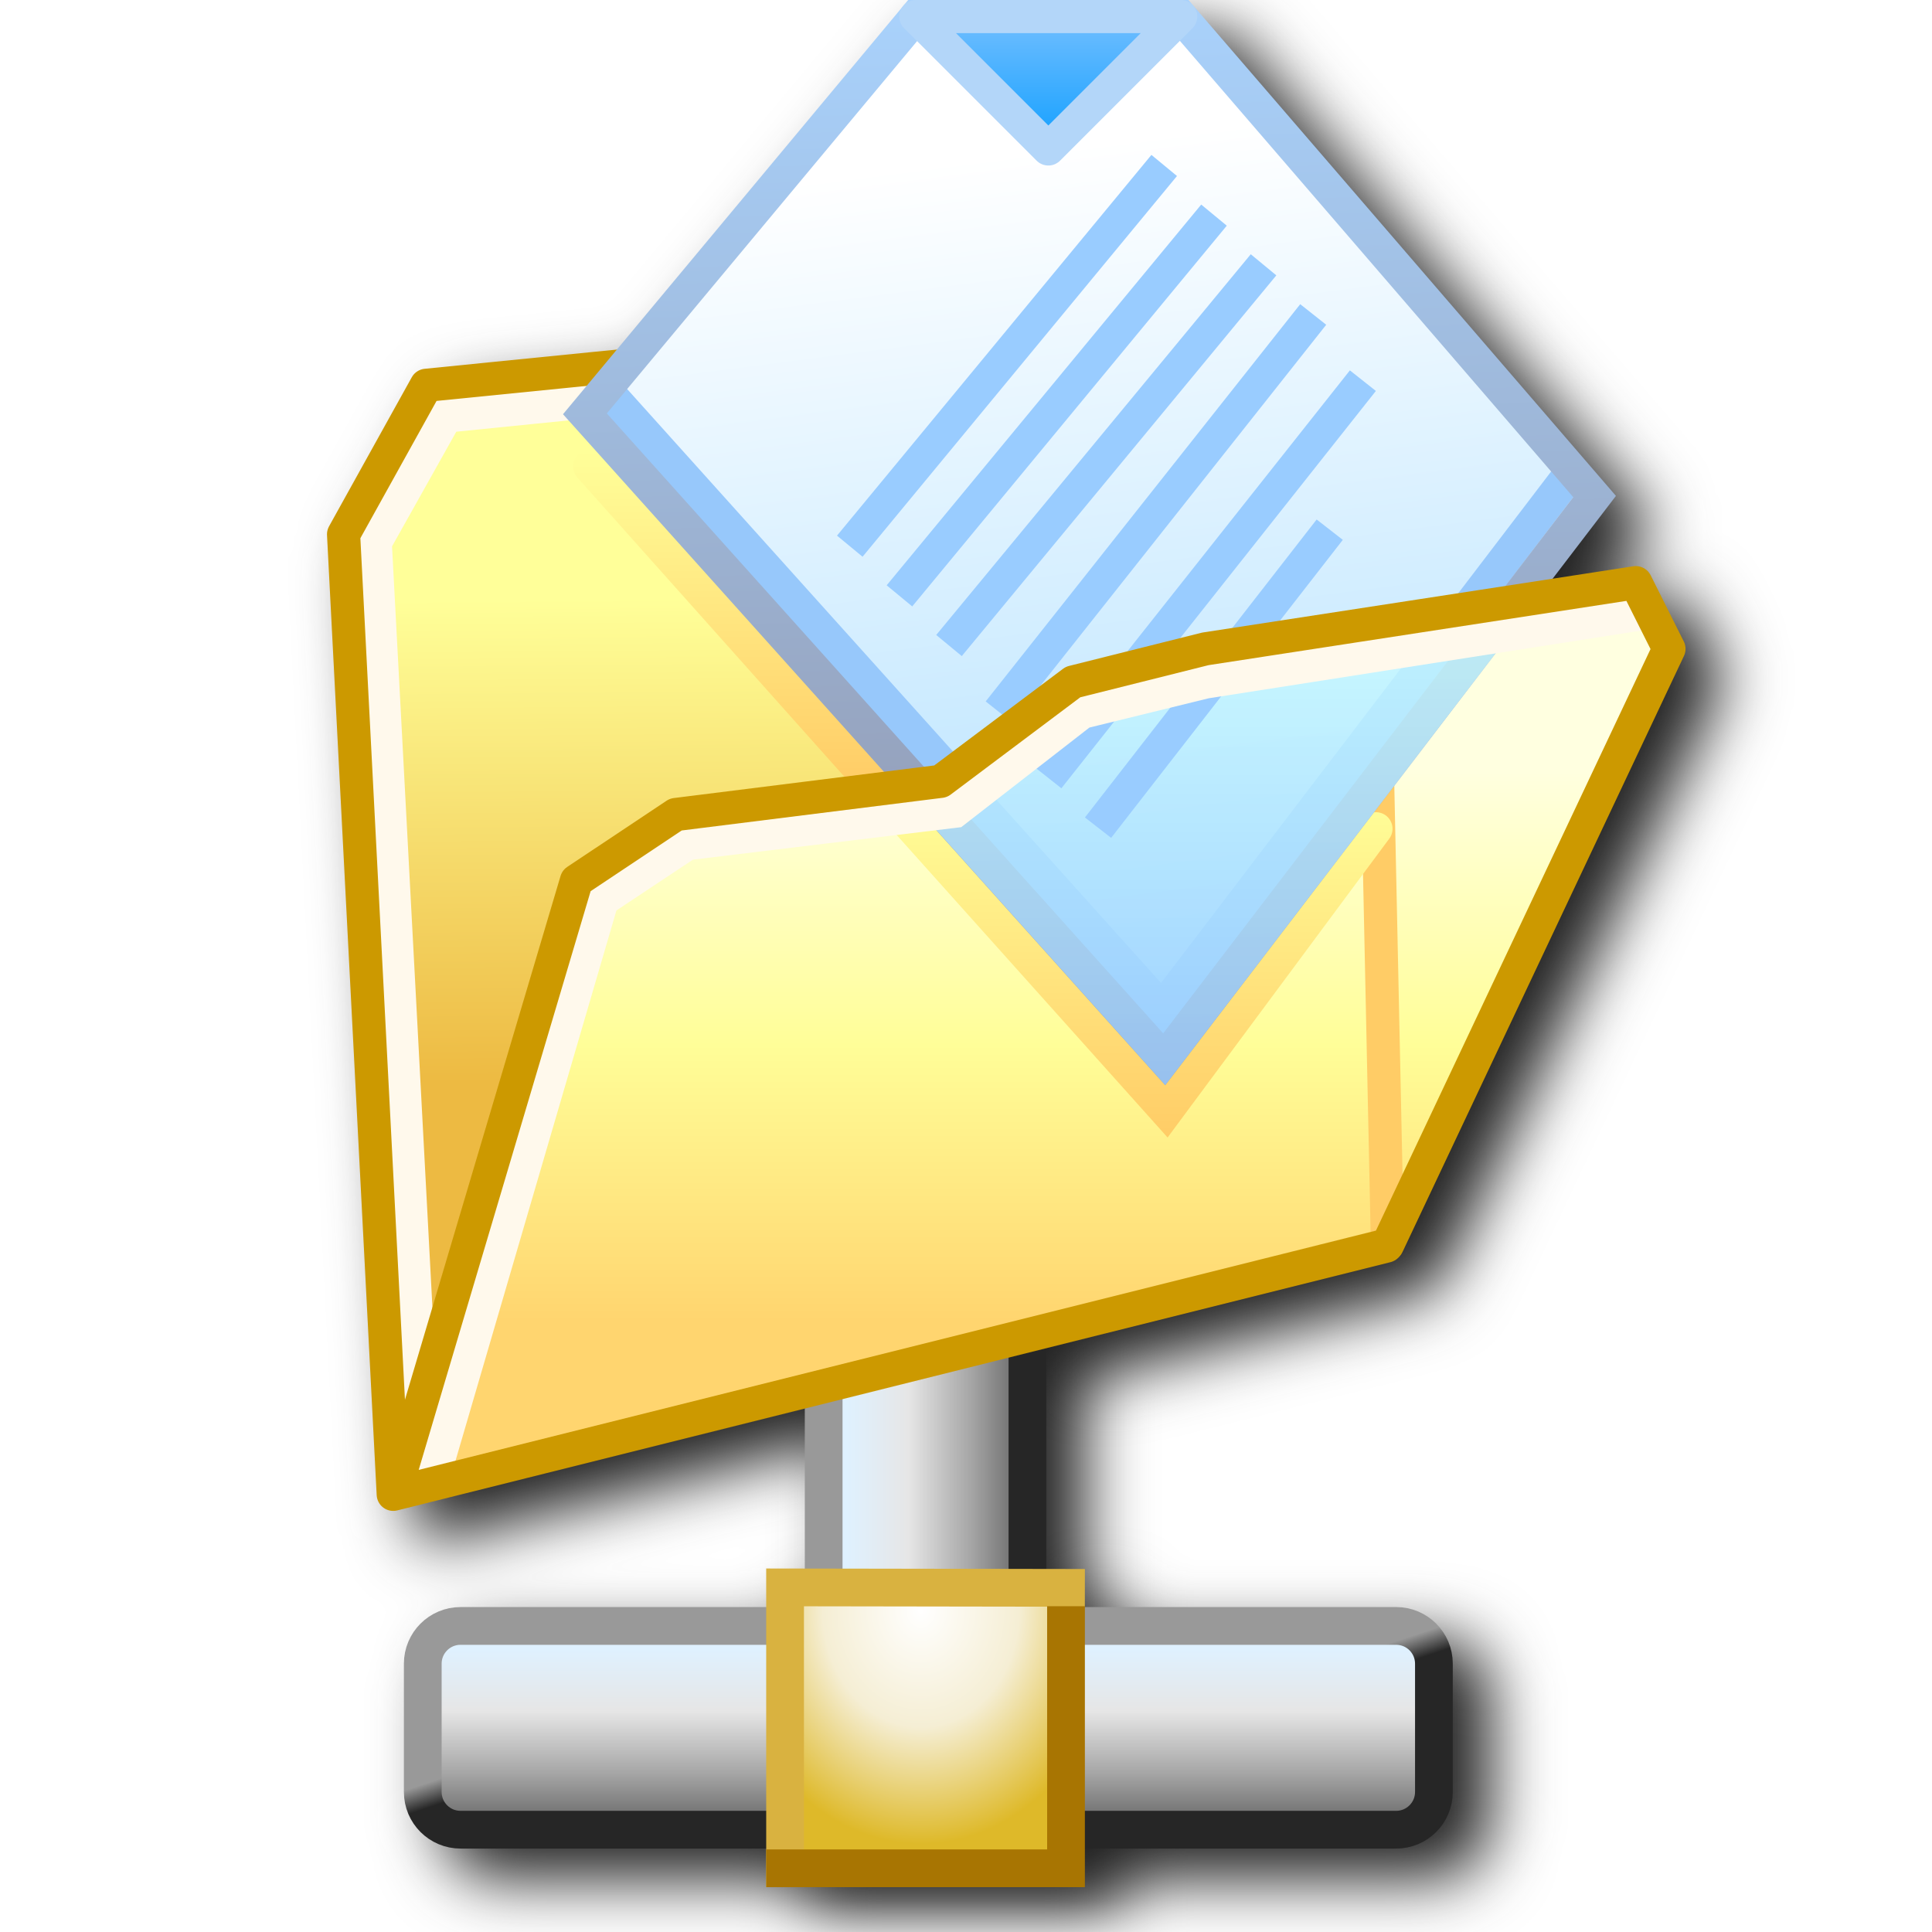
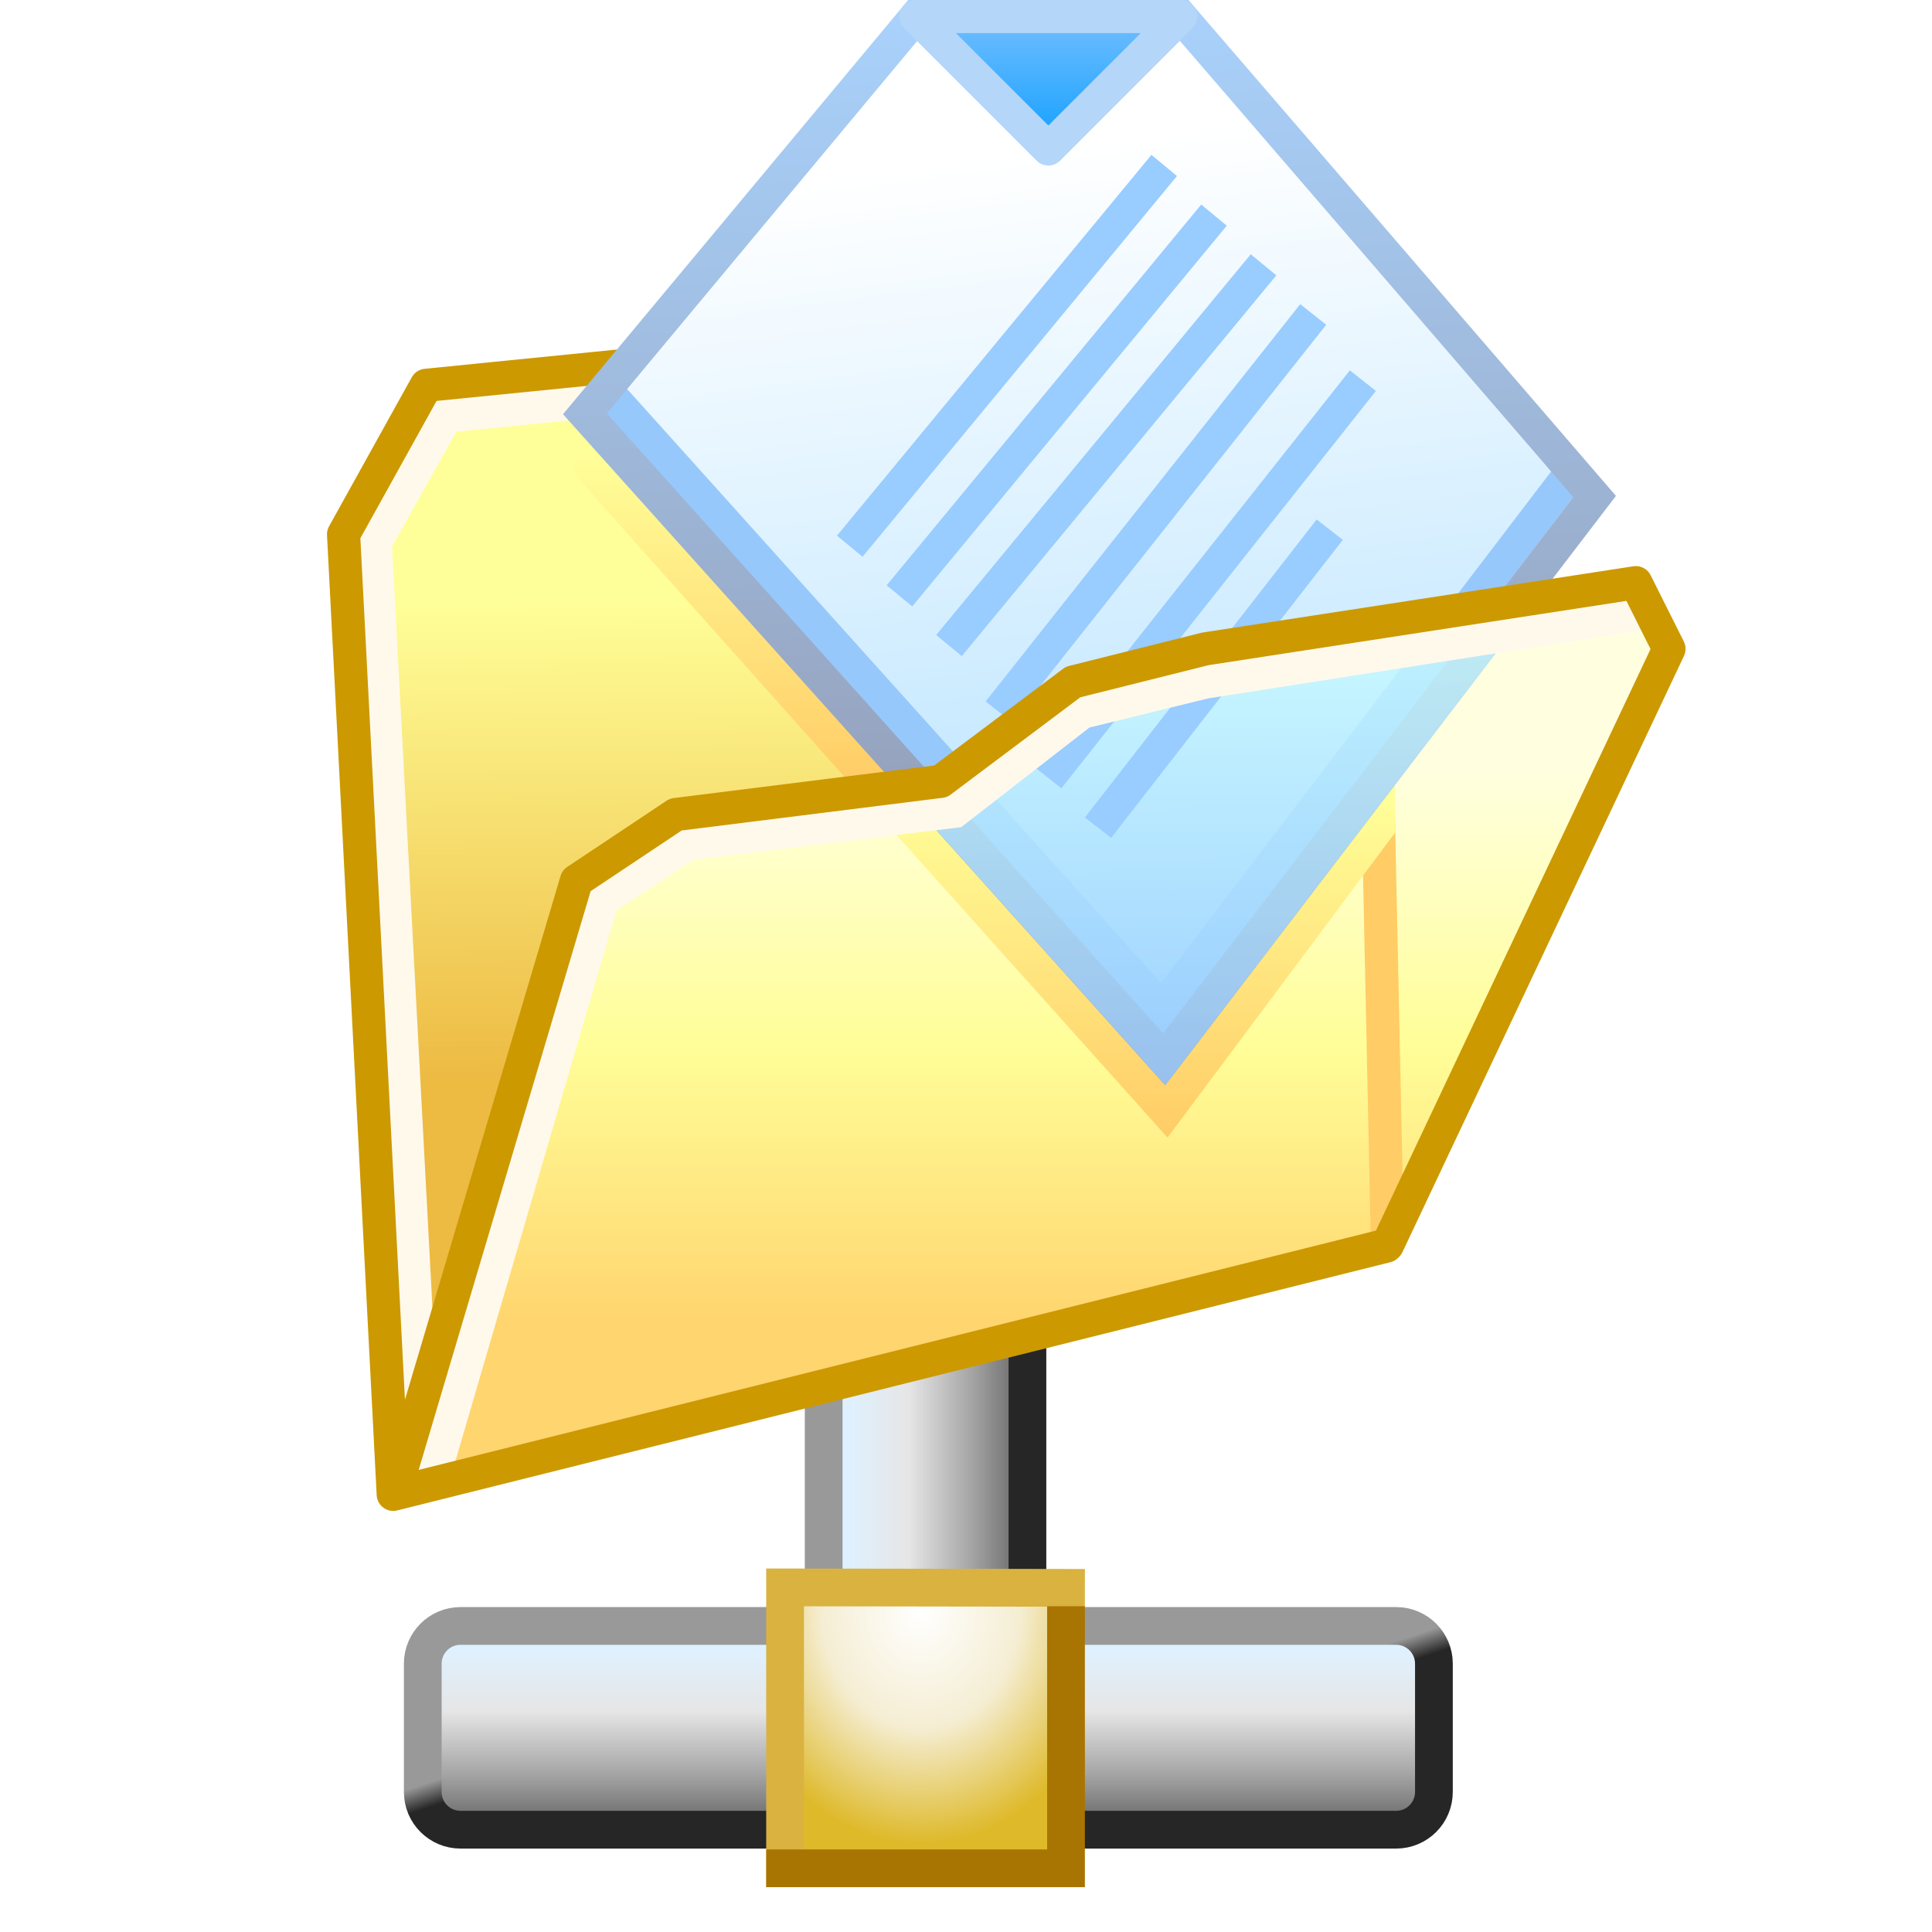
<svg xmlns="http://www.w3.org/2000/svg" xmlns:xlink="http://www.w3.org/1999/xlink" width="256" height="256" viewBox="0 0 256 256" version="1.1" id="svg8">
  <defs id="defs2">
    <linearGradient id="linearGradient1172">
      <stop id="stop1168" offset="0" style="stop-color:#262626;stop-opacity:1" />
      <stop id="stop1170" offset="1" style="stop-color:#999999;stop-opacity:1" />
    </linearGradient>
    <linearGradient y2="2.608" x2="-17.702" y1="6.475" x1="-17.67" gradientTransform="translate(-2.858869,0.1721552)" gradientUnits="userSpaceOnUse" id="linearGradient2474" xlink:href="#linearGradient2067" />
    <linearGradient id="linearGradient2067">
      <stop style="stop-color:#edba42;stop-opacity:1" offset="0" id="stop2063" />
      <stop style="stop-color:#ffff99;stop-opacity:1" offset="1" id="stop2065" />
    </linearGradient>
    <linearGradient y2="2.264" x2="17.551" y1="4.941" x1="17.551" gradientTransform="translate(0.3101387,1.33219)" gradientUnits="userSpaceOnUse" id="linearGradient998" xlink:href="#linearGradient1638" />
    <linearGradient id="linearGradient1638">
      <stop style="stop-color:#ffcc66;stop-opacity:1" offset="0" id="stop1634" />
      <stop style="stop-color:#ffff99;stop-opacity:1" offset="1" id="stop1636" />
    </linearGradient>
    <linearGradient y2="4.785" x2="-8.979" y1="9.211" x1="-8.979" gradientTransform="translate(27.38924,1.350434)" gradientUnits="userSpaceOnUse" id="linearGradient2476" xlink:href="#linearGradient2059" />
    <linearGradient id="linearGradient2059">
      <stop id="stop2055" offset="0" style="stop-color:#ffd56f;stop-opacity:1" />
      <stop style="stop-color:#fffe98;stop-opacity:1" offset="0.5" id="stop2100" />
      <stop id="stop2057" offset="1" style="stop-color:#ffffe0;stop-opacity:1" />
    </linearGradient>
    <linearGradient gradientTransform="translate(0.3101387,1.33219)" xlink:href="#linearGradient1638" id="linearGradient1640" x1="19.844" y1="7.759" x2="19.844" y2="5.015" gradientUnits="userSpaceOnUse" />
-     <linearGradient gradientUnits="userSpaceOnUse" y2="1.455" x2="-12.171" y1="8.599" x1="-11.245" id="linearGradient1404-6" xlink:href="#linearGradient1402" />
    <linearGradient id="linearGradient1402">
      <stop style="stop-color:#abdeff;stop-opacity:1" offset="0" id="stop1398" />
      <stop style="stop-color:#ffffff;stop-opacity:1" offset="1" id="stop1400" />
    </linearGradient>
-     <linearGradient gradientUnits="userSpaceOnUse" y2="0.265" x2="-11.509" y1="8.467" x1="-11.245" id="linearGradient1428-5" xlink:href="#linearGradient1426" />
    <linearGradient id="linearGradient1426">
      <stop style="stop-color:#8f93a9;stop-opacity:1" offset="0" id="stop1422" />
      <stop style="stop-color:#a9d2fc;stop-opacity:1" offset="1" id="stop1424" />
    </linearGradient>
-     <linearGradient gradientUnits="userSpaceOnUse" y2="0.265" x2="-12.171" y1="1.323" x1="-12.171" id="linearGradient1420-6" xlink:href="#linearGradient1418" />
    <linearGradient id="linearGradient1418">
      <stop style="stop-color:#1da3ff;stop-opacity:1" offset="0" id="stop1414" />
      <stop style="stop-color:#7dc2ff;stop-opacity:1" offset="1" id="stop1416" />
    </linearGradient>
    <linearGradient gradientTransform="matrix(0.2645833,0,0,0.2645833,12.56771,0)" gradientUnits="userSpaceOnUse" y2="18.072" x2="28.805" y1="32.783" x1="28.805" id="linearGradient895" xlink:href="#linearGradient893" />
    <linearGradient id="linearGradient893">
      <stop id="stop889" offset="0" style="stop-color:#99ccff;stop-opacity:1" />
      <stop id="stop891" offset="1" style="stop-color:#ccffff;stop-opacity:1" />
    </linearGradient>
    <linearGradient id="linearGradient1070">
      <stop style="stop-color:#737373;stop-opacity:1" offset="0" id="stop1066" />
      <stop id="stop1072" offset="0.25" style="stop-color:#a6a6a6;stop-opacity:1" />
      <stop style="stop-color:#e6e6e6;stop-opacity:1" offset="0.625" id="stop1074" />
      <stop style="stop-color:#dff1ff;stop-opacity:1" offset="1" id="stop1068" />
    </linearGradient>
    <linearGradient id="linearGradient1471">
      <stop id="stop1467" offset="0" style="stop-color:#ffffff;stop-opacity:1" />
      <stop style="stop-color:#f5eed4;stop-opacity:1" offset="0.5" id="stop1156" />
      <stop id="stop1469" offset="1" style="stop-color:#deb929;stop-opacity:1" />
    </linearGradient>
    <radialGradient gradientTransform="matrix(-5.2785903e-8,1.665626,-1.396977,-2.3244629e-8,-23.11863,82.29756)" gradientUnits="userSpaceOnUse" r="3.506" fy="13.196" fx="-41.572" cy="13.196" cx="-41.572" id="radialGradient1154" xlink:href="#linearGradient1471" />
    <linearGradient gradientTransform="translate(92.35356,-94.29166)" gradientUnits="userSpaceOnUse" y2="219" x2="98.568" y1="241" x1="98.568" id="linearGradient1166" xlink:href="#linearGradient1070" />
    <linearGradient gradientTransform="translate(148.3536,-134.2917)" gradientUnits="userSpaceOnUse" y2="266" x2="45.568" y1="269" x1="46.568" id="linearGradient1174" xlink:href="#linearGradient1172" />
    <linearGradient xlink:href="#linearGradient1070" id="linearGradient1166-3" x1="98.568" y1="241" x2="98.568" y2="219" gradientUnits="userSpaceOnUse" gradientTransform="translate(0.0197279,-0.5548523)" />
    <linearGradient gradientTransform="translate(56.01973,-40.55485)" xlink:href="#linearGradient1172" id="linearGradient1174-5" x1="46.568" y1="269" x2="45.568" y2="266" gradientUnits="userSpaceOnUse" />
    <linearGradient xlink:href="#linearGradient1070" id="linearGradient1166-1" x1="98.568" y1="241" x2="98.568" y2="219" gradientUnits="userSpaceOnUse" gradientTransform="translate(72,-0.5548656)" />
    <linearGradient gradientTransform="translate(128,-40.55487)" xlink:href="#linearGradient1172" id="linearGradient1174-3" x1="46.568" y1="269" x2="45.568" y2="266" gradientUnits="userSpaceOnUse" />
-     <filter height="1.083" y="-0.041" width="1.115" x="-0.057" id="filter1770" style="color-interpolation-filters:sRGB">
-       <feGaussianBlur id="feGaussianBlur1772" stdDeviation="4.301" />
-     </filter>
+     <linearGradient gradientUnits="userSpaceOnUse" y2="1.455" x2="-12.171" y1="8.599" x1="-11.245" id="linearGradient1404-6-8" xlink:href="#linearGradient1402" />
+     <linearGradient gradientUnits="userSpaceOnUse" y2="0.265" x2="-11.509" y1="8.467" x1="-11.245" id="linearGradient1428-5-4" xlink:href="#linearGradient1426" />
+     <linearGradient gradientUnits="userSpaceOnUse" y2="0.265" x2="-12.171" y1="1.323" x1="-12.171" id="linearGradient1420-6-5" xlink:href="#linearGradient1418" />
  </defs>
  <g id="layer1" transform="translate(-12.56771)">
-     <path d="M 137.907,4 137.29,4.742 a 2.193,2.193 0 0 0 -0.006,0.006 2.193,2.193 0 0 0 -0.066,0.08 L 99.315,50.308 73.831,52.857 a 2.193,2.193 0 0 0 -1.699,1.119 L 61.165,73.715 a 2.193,2.193 0 0 0 -0.273,1.178 l 6.58,127.207 a 2.193,2.193 0 0 0 2.723,2.014 l 54.014,-13.502 v 21.229 l -5.115,-0.008 v 5.113 H 78.587 c -4.112,0 -7.5,3.388 -7.5,7.5 v 17 c 0,4.112 3.388,7.5 7.5,7.5 h 40.506 v 0.113 2.5 2.5 h 5 37.225 v -5.113 h 41.25 c 4.112,0 7.5,-3.388 7.5,-7.5 v -17 c 0,-4.112 -3.388,-7.5 -7.5,-7.5 h -41.25 v -0.109 h -0.004 l 0.008,-4.936 -2.5,-0.004 -2.613,-0.004 v -29.281 l 45.58,-11.395 a 2.193,2.193 0 0 0 0.982,-0.543 2.193,2.193 0 0 0 0.629,-0.789 l 37.285,-78.957 a 2.193,2.193 0 0 0 -0.021,-1.916 l -4.387,-8.773 a 2.193,2.193 0 0 0 -2.023,-1.211 2.193,2.193 0 0 0 -0.271,0.023 l -10.699,1.646 8.398,-10.984 -55.965,-64.918 a 2.193,2.193 0 0 0 -0.082,-0.094 l -0.604,-0.701 z" style="color:#000000;font-style:normal;font-variant:normal;font-weight:normal;font-stretch:normal;font-size:medium;line-height:normal;font-family:sans-serif;font-variant-ligatures:normal;font-variant-position:normal;font-variant-caps:normal;font-variant-numeric:normal;font-variant-alternates:normal;font-variant-east-asian:normal;font-feature-settings:normal;font-variation-settings:normal;text-indent:0;text-align:start;text-decoration:none;text-decoration-line:none;text-decoration-style:solid;text-decoration-color:#000000;letter-spacing:normal;word-spacing:normal;text-transform:none;writing-mode:lr-tb;direction:ltr;text-orientation:mixed;dominant-baseline:auto;baseline-shift:baseline;text-anchor:start;white-space:normal;shape-padding:0;shape-margin:0;inline-size:0;clip-rule:nonzero;display:inline;overflow:visible;visibility:visible;isolation:auto;mix-blend-mode:normal;color-interpolation:sRGB;color-interpolation-filters:linearRGB;solid-color:#000000;solid-opacity:1;vector-effect:none;fill:#212121;fill-opacity:1;fill-rule:evenodd;stroke:none;stroke-width:5;stroke-linecap:round;stroke-linejoin:round;stroke-miterlimit:4;stroke-dasharray:none;stroke-dashoffset:0;stroke-opacity:1;filter:url(#filter1770);color-rendering:auto;image-rendering:auto;shape-rendering:auto;text-rendering:auto;enable-background:accumulate;stop-color:#000000" id="path1663" />
    <g id="g1265">
      <rect ry="5" rx="5" y="215.445" x="68.587" height="27" width="62" id="rect1158-9" style="fill:url(#linearGradient1166-3);fill-opacity:1;fill-rule:evenodd;stroke:url(#linearGradient1174-5);stroke-width:5;stroke-linecap:round;stroke-linejoin:round;stroke-miterlimit:4;stroke-dasharray:none" />
      <rect ry="5" rx="5" y="215.445" x="140.568" height="27" width="62" id="rect1158-6" style="fill:url(#linearGradient1166-1);fill-opacity:1;fill-rule:evenodd;stroke:url(#linearGradient1174-3);stroke-width:5;stroke-linecap:round;stroke-linejoin:round;stroke-miterlimit:4;stroke-dasharray:none" />
      <rect style="fill:url(#linearGradient1166);fill-opacity:1;fill-rule:evenodd;stroke:url(#linearGradient1174);stroke-width:5;stroke-linecap:round;stroke-linejoin:round;stroke-miterlimit:4;stroke-dasharray:none" id="rect1158" width="62" height="27" x="160.921" y="121.708" rx="5" ry="5" transform="matrix(0,1,1,0,0,0)" />
      <g id="g1701" transform="matrix(5.308915,0,0,5.308915,355.1972,144.035)">
        <rect y="12.489" x="-44.944" height="7.011" width="7.011" id="rect1443" style="fill:url(#radialGradient1154);fill-opacity:1;stroke:none;stroke-linecap:round;stroke-linejoin:miter;stroke-opacity:1" />
        <path d="M -44.944,19.5 V 12.489 L -37.932,12.5" style="fill:none;fill-opacity:1;stroke:#d9b240;stroke-width:0.942;stroke-linecap:square;stroke-linejoin:miter;stroke-miterlimit:4;stroke-dasharray:none;stroke-opacity:1" id="rect1693" />
        <path id="path1696" style="fill:none;fill-opacity:1;stroke:#a87502;stroke-width:0.942;stroke-linecap:square;stroke-linejoin:miter;stroke-miterlimit:4;stroke-dasharray:none;stroke-opacity:1" d="M -37.932,13.43 V 19.5 h -7.011" />
      </g>
    </g>
-     <g transform="matrix(16.57866,0,0,16.57866,-167.7375,-6.9630068e-8)" id="g1024">
-       <g id="g1722-8-6" transform="translate(38.57276,1.980503)">
-         <path id="path1612-5-2" d="m -17.014,1.363 -3.836,0.529 -0.794,-1.058 -2.646,0.265 -0.661,1.191 0.397,7.673 7.938,-1.984 -0.132,-6.35 z" style="fill:url(#linearGradient2474);fill-opacity:1;stroke:none;stroke-width:0.265;stroke-linecap:butt;stroke-linejoin:round;stroke-miterlimit:4;stroke-dasharray:none;stroke-opacity:1" />
-         <path id="path1624-0-9" d="m -16.854,1.605 -4.097,0.546 -0.809,-1.045 -2.372,0.239 -0.566,1.01 0.387,7.292" style="fill:none;stroke:#fff9ec;stroke-width:0.265;stroke-linecap:round;stroke-linejoin:miter;stroke-miterlimit:4;stroke-dasharray:none;stroke-opacity:1" />
-         <path style="fill:none;fill-opacity:1;stroke:#cc9900;stroke-width:0.265;stroke-linecap:butt;stroke-linejoin:round;stroke-miterlimit:4;stroke-dasharray:none;stroke-opacity:1" d="m -17.014,1.363 -3.836,0.529 -0.794,-1.058 -2.646,0.265 -0.661,1.191 0.397,7.673 7.938,-1.984 -0.132,-6.35 z" id="path1717-6-9" />
+     <g id="g1024-8" transform="matrix(16.5787,0,0,16.5787,-167.7386,-6.9630232e-8)">
+       <g id="g1722-8-6-7" transform="translate(38.57276,1.980503)">
+         <path id="path1612-5-2-9" d="m -17.014,1.363 -3.836,0.529 -0.794,-1.058 -2.646,0.265 -0.661,1.191 0.397,7.673 7.938,-1.984 -0.132,-6.35 z" style="fill:url(#linearGradient2474);fill-opacity:1;stroke:none;stroke-width:0.265;stroke-linecap:butt;stroke-linejoin:round;stroke-miterlimit:4;stroke-dasharray:none;stroke-opacity:1" />
+         <path id="path1624-0-9-2" d="m -16.854,1.605 -4.097,0.546 -0.809,-1.045 -2.372,0.239 -0.566,1.01 0.387,7.292" style="fill:none;stroke:#fff9ec;stroke-width:0.265;stroke-linecap:round;stroke-linejoin:miter;stroke-miterlimit:4;stroke-dasharray:none;stroke-opacity:1" />
+         <path style="fill:none;fill-opacity:1;stroke:#cc9900;stroke-width:0.265;stroke-linecap:butt;stroke-linejoin:round;stroke-miterlimit:4;stroke-dasharray:none;stroke-opacity:1" d="m -17.014,1.363 -3.836,0.529 -0.794,-1.058 -2.646,0.265 -0.661,1.191 0.397,7.673 7.938,-1.984 -0.132,-6.35 z" id="path1717-6-9-0" />
      </g>
-       <path id="path1632" d="m 15.589,3.728 2.272,2.546" style="fill:none;stroke:url(#linearGradient998);stroke-width:0.265;stroke-linecap:round;stroke-linejoin:miter;stroke-miterlimit:4;stroke-dasharray:none;stroke-opacity:1" />
-       <path id="path2053-8" d="m 15.483,7.039 0.794,-0.529 2.117,-0.265 1.058,-0.794 1.058,-0.265 3.44,-0.529 0.265,0.529 -2.249,4.763 -7.937,1.984 z" style="fill:url(#linearGradient2476);fill-opacity:1;stroke:none;stroke-width:0.265;stroke-linecap:butt;stroke-linejoin:round;stroke-miterlimit:4;stroke-dasharray:none;stroke-opacity:1" />
-       <path id="path2078-1" d="m 21.865,5.23 0.1,4.719" style="fill:none;fill-opacity:1;stroke:#ffcc66;stroke-width:0.265px;stroke-linecap:butt;stroke-linejoin:miter;stroke-opacity:1" />
-       <path style="fill:none;stroke:url(#linearGradient1640);stroke-width:0.265;stroke-linecap:round;stroke-linejoin:miter;stroke-miterlimit:4;stroke-dasharray:none;stroke-opacity:1" d="m 18.046,6.479 2.152,2.403 1.675,-2.258" id="path996" />
-       <g style="display:inline" transform="translate(31.42562,-0.2645835)" id="g1440-9">
-         <path style="fill:url(#linearGradient1404-6);fill-opacity:1;stroke:none;stroke-width:0.265px;stroke-linecap:butt;stroke-linejoin:miter;stroke-opacity:1" d="M -11.245,8.731 -15.875,3.572 l 2.646,-3.175 h 2.117 l 3.307,3.836 z" id="path1396-3" />
-         <path id="path1394-7" d="M -15.702,3.389 -11.262,8.328 -7.937,3.969" style="fill:none;stroke:#97c8fb;stroke-width:0.265px;stroke-linecap:butt;stroke-linejoin:miter;stroke-opacity:1" />
-         <path id="path1376-4" d="M -11.245,8.731 -15.875,3.572 l 2.646,-3.175 h 2.117 l 3.307,3.836 z" style="fill:none;stroke:url(#linearGradient1428-5);stroke-width:0.265px;stroke-linecap:butt;stroke-linejoin:miter;stroke-opacity:1" />
-         <path id="path1380-5" d="m -13.229,0.397 1.058,1.058 1.058,-1.058 h -2.117" style="fill:url(#linearGradient1420-6);fill-opacity:1;stroke:#b3d6f9;stroke-width:0.265;stroke-linecap:round;stroke-linejoin:round;stroke-miterlimit:4;stroke-dasharray:none;stroke-opacity:1" />
-         <path id="path1382-2" d="M -13.758,4.63 -11.245,1.587" style="fill:none;stroke:#99ccff;stroke-width:0.265px;stroke-linecap:butt;stroke-linejoin:miter;stroke-opacity:1" />
-         <path id="path1384-5" d="m -13.361,5.027 2.514,-3.043" style="fill:none;stroke:#99ccff;stroke-width:0.265px;stroke-linecap:butt;stroke-linejoin:miter;stroke-opacity:1" />
-         <path id="path1386-4" d="m -12.965,5.424 2.514,-3.043" style="fill:none;stroke:#99ccff;stroke-width:0.265px;stroke-linecap:butt;stroke-linejoin:miter;stroke-opacity:1" />
-         <path id="path1388-7" d="m -10.054,2.778 -2.514,3.175" style="fill:none;stroke:#99ccff;stroke-width:0.265px;stroke-linecap:butt;stroke-linejoin:miter;stroke-opacity:1" />
-         <path id="path1390-4" d="m -9.657,3.307 -2.514,3.175" style="fill:none;stroke:#99ccff;stroke-width:0.265px;stroke-linecap:butt;stroke-linejoin:miter;stroke-opacity:1" />
-         <path id="path1392-4" d="m -11.774,6.879 1.852,-2.381" style="fill:none;stroke:#99ccff;stroke-width:0.265px;stroke-linecap:butt;stroke-linejoin:miter;stroke-opacity:1" />
+       <path id="path1632-2" d="m 15.589,3.728 2.272,2.546" style="fill:none;stroke:url(#linearGradient998);stroke-width:0.265;stroke-linecap:round;stroke-linejoin:miter;stroke-miterlimit:4;stroke-dasharray:none;stroke-opacity:1" />
+       <path id="path2053-8-3" d="m 15.483,7.039 0.794,-0.529 2.117,-0.265 1.058,-0.794 1.058,-0.265 3.44,-0.529 0.265,0.529 -2.249,4.763 -7.937,1.984 z" style="fill:url(#linearGradient2476);fill-opacity:1;stroke:none;stroke-width:0.265;stroke-linecap:butt;stroke-linejoin:round;stroke-miterlimit:4;stroke-dasharray:none;stroke-opacity:1" />
+       <path id="path2078-1-7" d="m 21.865,5.23 0.1,4.719" style="fill:none;fill-opacity:1;stroke:#ffcc66;stroke-width:0.265px;stroke-linecap:butt;stroke-linejoin:miter;stroke-opacity:1" />
+       <path style="color:#000000;fill:url(#linearGradient1640);stroke-linecap:round;-inkscape-stroke:none" d="m 18.053,6.348 c -0.035,-0.002 -0.069,0.01 -0.096,0.033 -0.055,0.049 -0.059,0.133 -0.01,0.188 l 2.26,2.523 1.822,-2.441 -0.011,-0.606 c 0,0 -0.207,0.442 -0.25,0.501 L 20.189,8.672 18.145,6.391 c -0.024,-0.026 -0.057,-0.041 -0.092,-0.043 z" id="path996-5" />
+       <g style="display:inline" transform="translate(31.42562,-0.2645835)" id="g1440-9-9">
+         <path style="fill:url(#linearGradient1404-6-8);fill-opacity:1;stroke:none;stroke-width:0.265px;stroke-linecap:butt;stroke-linejoin:miter;stroke-opacity:1" d="M -11.245,8.731 -15.875,3.572 l 2.646,-3.175 h 2.117 l 3.307,3.836 z" id="path1396-3-2" />
+         <path id="path1394-7-2" d="M -15.702,3.389 -11.262,8.328 -7.937,3.969" style="fill:none;stroke:#97c8fb;stroke-width:0.265px;stroke-linecap:butt;stroke-linejoin:miter;stroke-opacity:1" />
+         <path id="path1376-4-8" d="M -11.245,8.731 -15.875,3.572 l 2.646,-3.175 h 2.117 l 3.307,3.836 z" style="fill:none;stroke:url(#linearGradient1428-5-4);stroke-width:0.265px;stroke-linecap:butt;stroke-linejoin:miter;stroke-opacity:1" />
+         <path id="path1380-5-9" d="m -13.229,0.397 1.058,1.058 1.058,-1.058 h -2.117" style="fill:url(#linearGradient1420-6-5);fill-opacity:1;stroke:#b3d6f9;stroke-width:0.265;stroke-linecap:round;stroke-linejoin:round;stroke-miterlimit:4;stroke-dasharray:none;stroke-opacity:1" />
+         <path id="path1382-2-7" d="M -13.758,4.63 -11.245,1.587" style="fill:none;stroke:#99ccff;stroke-width:0.265px;stroke-linecap:butt;stroke-linejoin:miter;stroke-opacity:1" />
+         <path id="path1384-5-3" d="m -13.361,5.027 2.514,-3.043" style="fill:none;stroke:#99ccff;stroke-width:0.265px;stroke-linecap:butt;stroke-linejoin:miter;stroke-opacity:1" />
+         <path id="path1386-4-6" d="m -12.965,5.424 2.514,-3.043" style="fill:none;stroke:#99ccff;stroke-width:0.265px;stroke-linecap:butt;stroke-linejoin:miter;stroke-opacity:1" />
+         <path id="path1388-7-1" d="m -10.054,2.778 -2.514,3.175" style="fill:none;stroke:#99ccff;stroke-width:0.265px;stroke-linecap:butt;stroke-linejoin:miter;stroke-opacity:1" />
+         <path id="path1390-4-2" d="m -9.657,3.307 -2.514,3.175" style="fill:none;stroke:#99ccff;stroke-width:0.265px;stroke-linecap:butt;stroke-linejoin:miter;stroke-opacity:1" />
+         <path id="path1392-4-9" d="m -11.774,6.879 1.852,-2.381" style="fill:none;stroke:#99ccff;stroke-width:0.265px;stroke-linecap:butt;stroke-linejoin:miter;stroke-opacity:1" />
      </g>
-       <path id="path991" style="color:#000000;font-style:normal;font-variant:normal;font-weight:normal;font-stretch:normal;font-size:medium;line-height:normal;font-family:sans-serif;font-variant-ligatures:normal;font-variant-position:normal;font-variant-caps:normal;font-variant-numeric:normal;font-variant-alternates:normal;font-variant-east-asian:normal;font-feature-settings:normal;font-variation-settings:normal;text-indent:0;text-align:start;text-decoration:none;text-decoration-line:none;text-decoration-style:solid;text-decoration-color:#000000;letter-spacing:normal;word-spacing:normal;text-transform:none;writing-mode:lr-tb;direction:ltr;text-orientation:mixed;dominant-baseline:auto;baseline-shift:baseline;text-anchor:start;white-space:normal;shape-padding:0;shape-margin:0;inline-size:0;clip-rule:nonzero;display:inline;overflow:visible;visibility:visible;opacity:0.8;isolation:auto;mix-blend-mode:normal;color-interpolation:sRGB;color-interpolation-filters:linearRGB;solid-color:#000000;solid-opacity:1;vector-effect:none;fill:url(#linearGradient895);fill-opacity:1;fill-rule:nonzero;stroke:none;stroke-width:0.265px;stroke-linecap:butt;stroke-linejoin:miter;stroke-miterlimit:4;stroke-dasharray:none;stroke-dashoffset:0;stroke-opacity:1;color-rendering:auto;image-rendering:auto;shape-rendering:auto;text-rendering:auto;enable-background:accumulate;stop-color:#000000" d="m 22.93,4.934 -3.274,0.454 -1.553,0.96 2.086,2.325 2.744,-3.587 z" />
-       <path style="fill:none;stroke:#99ccff;stroke-width:0.265px;stroke-linecap:butt;stroke-linejoin:miter;stroke-opacity:1" d="M 19.652,6.615 20.553,5.456" id="path992" />
-       <path style="fill:none;stroke:#99ccff;stroke-width:0.265px;stroke-linecap:butt;stroke-linejoin:miter;stroke-opacity:1" d="M 19.255,6.218 19.739,5.606" id="path994" />
-       <path id="path2069-3" d="m 24.042,4.898 -3.532,0.553 -0.986,0.242 -1.018,0.791 -2.139,0.259 -0.678,0.45 -1.351,4.62" style="fill:none;stroke:#fff9ec;stroke-width:0.265px;stroke-linecap:butt;stroke-linejoin:miter;stroke-opacity:1" />
-       <path style="fill:none;fill-opacity:1;stroke:#cc9900;stroke-width:0.265;stroke-linecap:butt;stroke-linejoin:round;stroke-miterlimit:4;stroke-dasharray:none;stroke-opacity:1" d="m 15.483,7.039 0.794,-0.529 2.117,-0.265 1.058,-0.794 1.058,-0.265 3.44,-0.529 0.265,0.529 -2.249,4.763 -7.937,1.984 z" id="path2071-1" />
+       <path id="path991-3" style="color:#000000;font-style:normal;font-variant:normal;font-weight:normal;font-stretch:normal;font-size:medium;line-height:normal;font-family:sans-serif;font-variant-ligatures:normal;font-variant-position:normal;font-variant-caps:normal;font-variant-numeric:normal;font-variant-alternates:normal;font-variant-east-asian:normal;font-feature-settings:normal;font-variation-settings:normal;text-indent:0;text-align:start;text-decoration:none;text-decoration-line:none;text-decoration-style:solid;text-decoration-color:#000000;letter-spacing:normal;word-spacing:normal;text-transform:none;writing-mode:lr-tb;direction:ltr;text-orientation:mixed;dominant-baseline:auto;baseline-shift:baseline;text-anchor:start;white-space:normal;shape-padding:0;shape-margin:0;inline-size:0;clip-rule:nonzero;display:inline;overflow:visible;visibility:visible;opacity:0.8;isolation:auto;mix-blend-mode:normal;color-interpolation:sRGB;color-interpolation-filters:linearRGB;solid-color:#000000;solid-opacity:1;vector-effect:none;fill:url(#linearGradient895);fill-opacity:1;fill-rule:nonzero;stroke:none;stroke-width:0.265px;stroke-linecap:butt;stroke-linejoin:miter;stroke-miterlimit:4;stroke-dasharray:none;stroke-dashoffset:0;stroke-opacity:1;color-rendering:auto;image-rendering:auto;shape-rendering:auto;text-rendering:auto;enable-background:accumulate;stop-color:#000000" d="m 22.93,4.934 -3.274,0.454 -1.553,0.96 2.086,2.325 2.744,-3.587 z" />
+       <path style="fill:none;stroke:#99ccff;stroke-width:0.265px;stroke-linecap:butt;stroke-linejoin:miter;stroke-opacity:1" d="M 19.652,6.615 20.553,5.456" id="path992-1" />
+       <path style="fill:none;stroke:#99ccff;stroke-width:0.265px;stroke-linecap:butt;stroke-linejoin:miter;stroke-opacity:1" d="M 19.255,6.218 19.739,5.606" id="path994-9" />
+       <path id="path2069-3-4" d="m 24.042,4.898 -3.532,0.553 -0.986,0.242 -1.018,0.791 -2.139,0.259 -0.678,0.45 -1.351,4.62" style="fill:none;stroke:#fff9ec;stroke-width:0.265px;stroke-linecap:butt;stroke-linejoin:miter;stroke-opacity:1" />
+       <path style="fill:none;fill-opacity:1;stroke:#cc9900;stroke-width:0.265;stroke-linecap:butt;stroke-linejoin:round;stroke-miterlimit:4;stroke-dasharray:none;stroke-opacity:1" d="m 15.483,7.039 0.794,-0.529 2.117,-0.265 1.058,-0.794 1.058,-0.265 3.44,-0.529 0.265,0.529 -2.249,4.763 -7.937,1.984 z" id="path2071-1-7" />
    </g>
  </g>
</svg>
